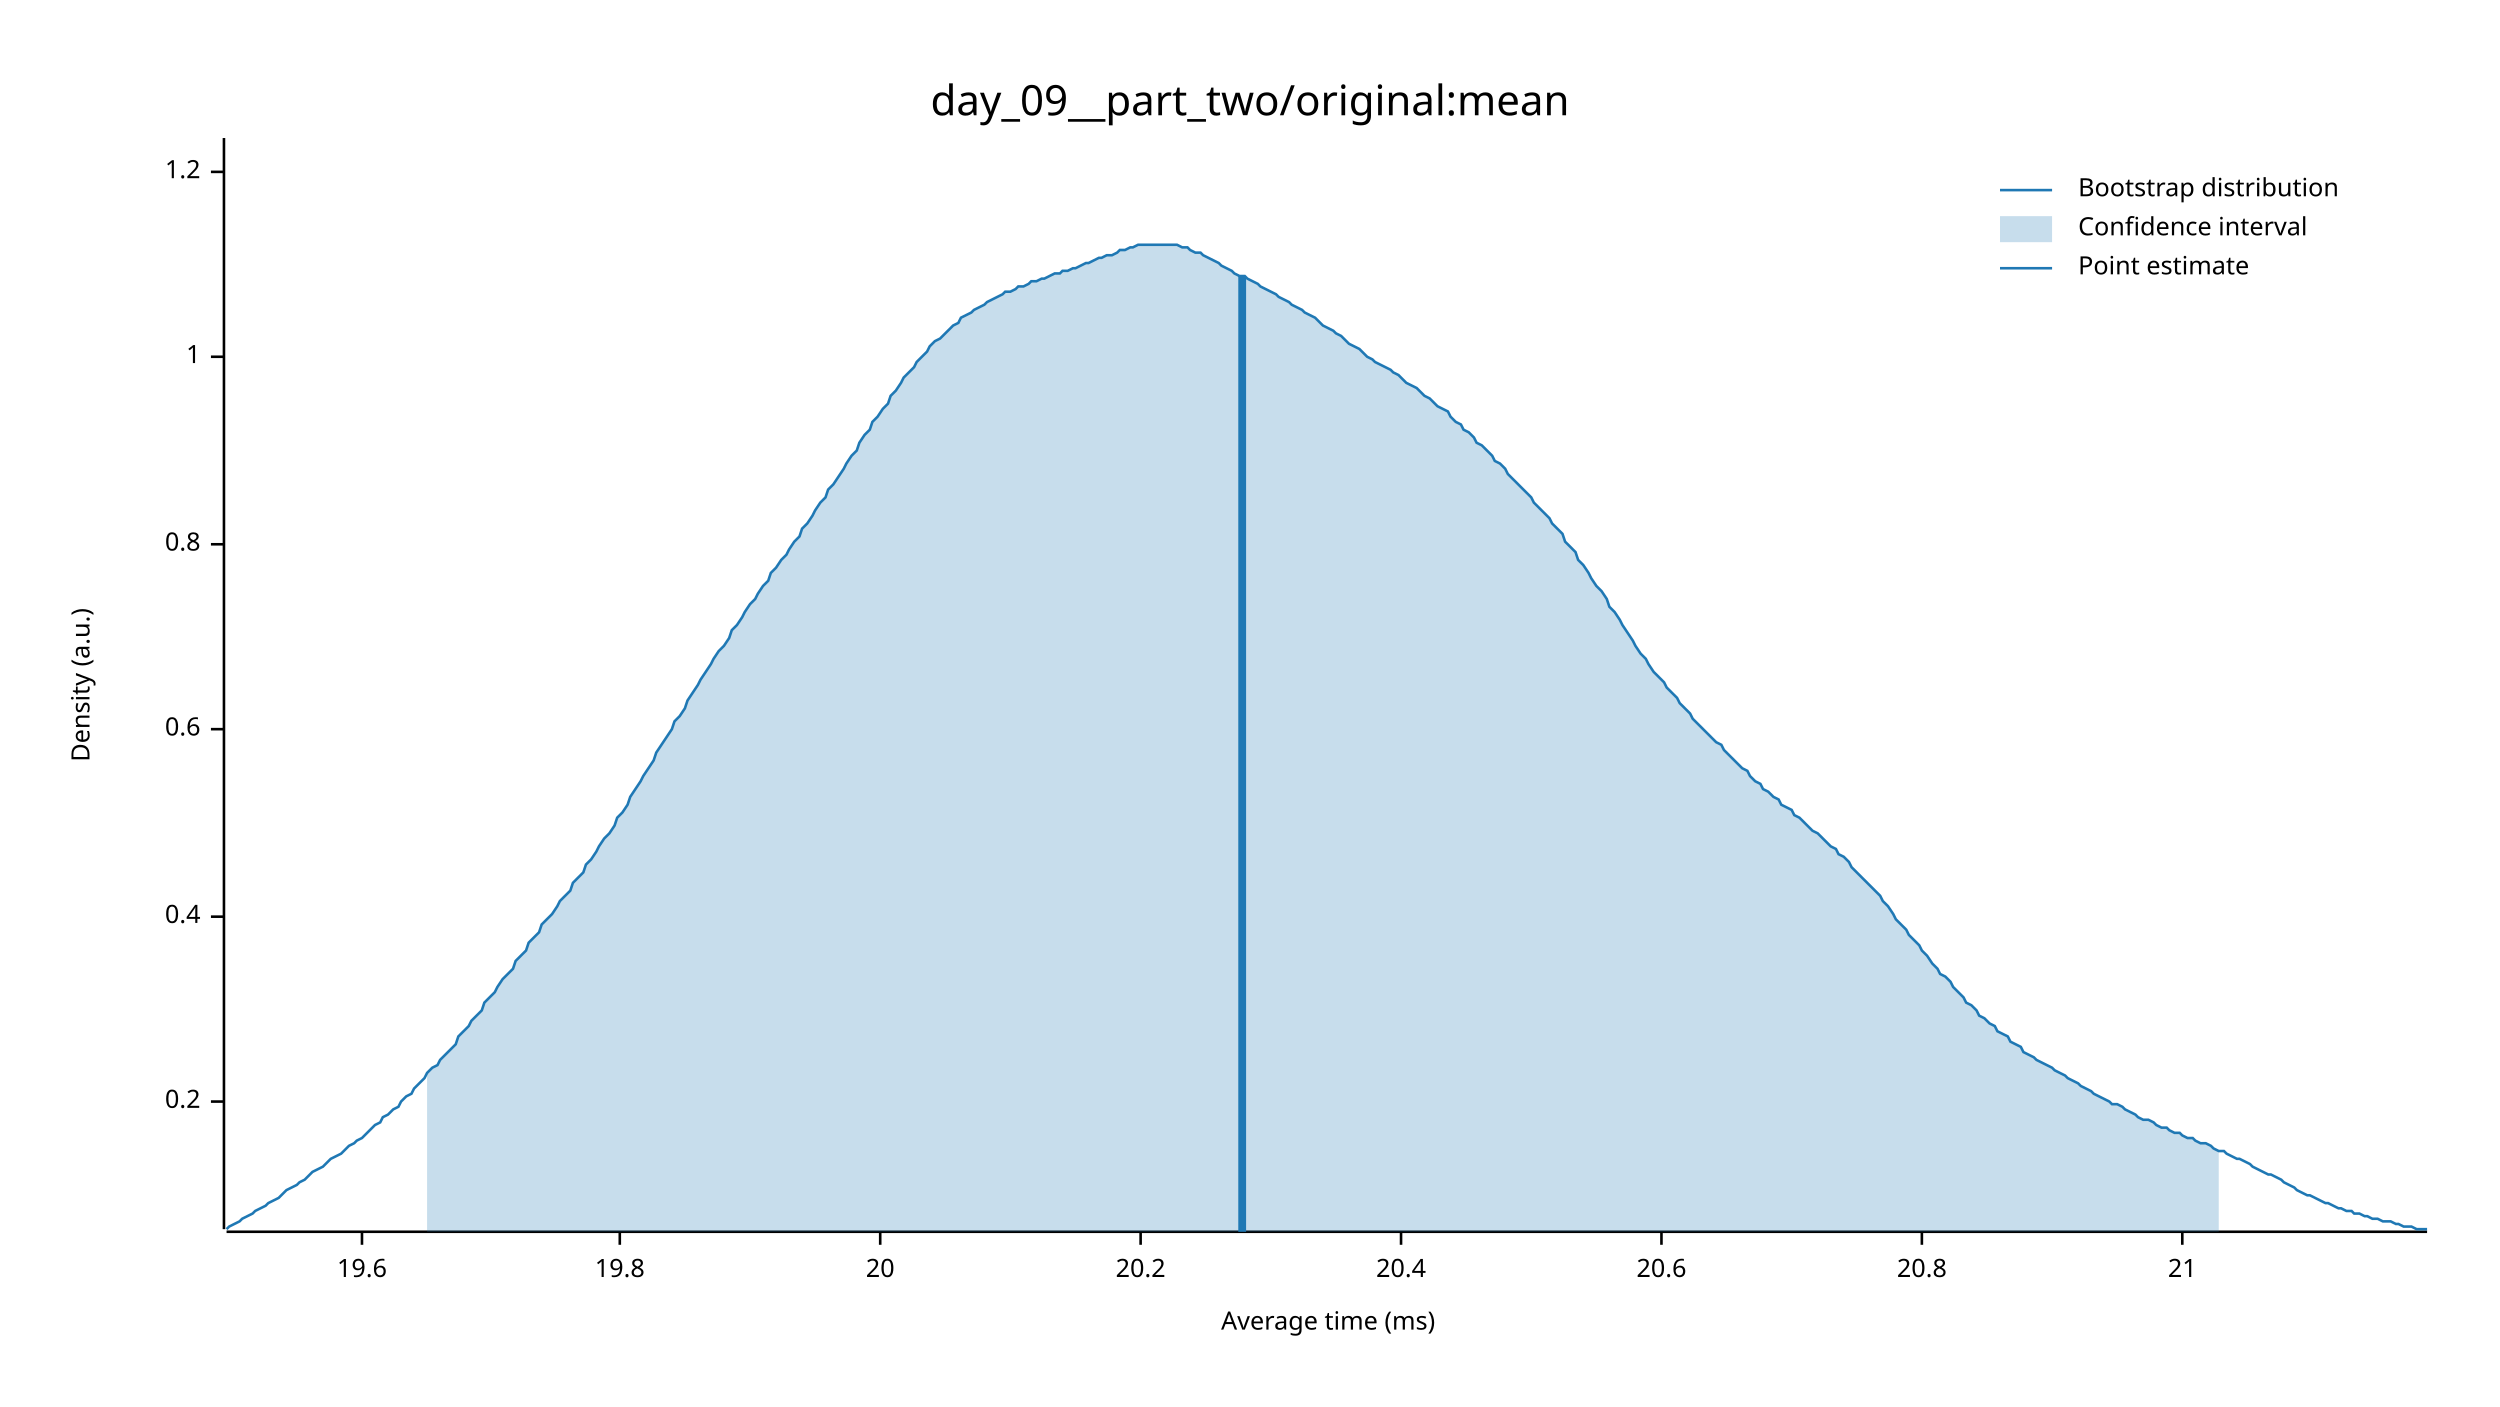
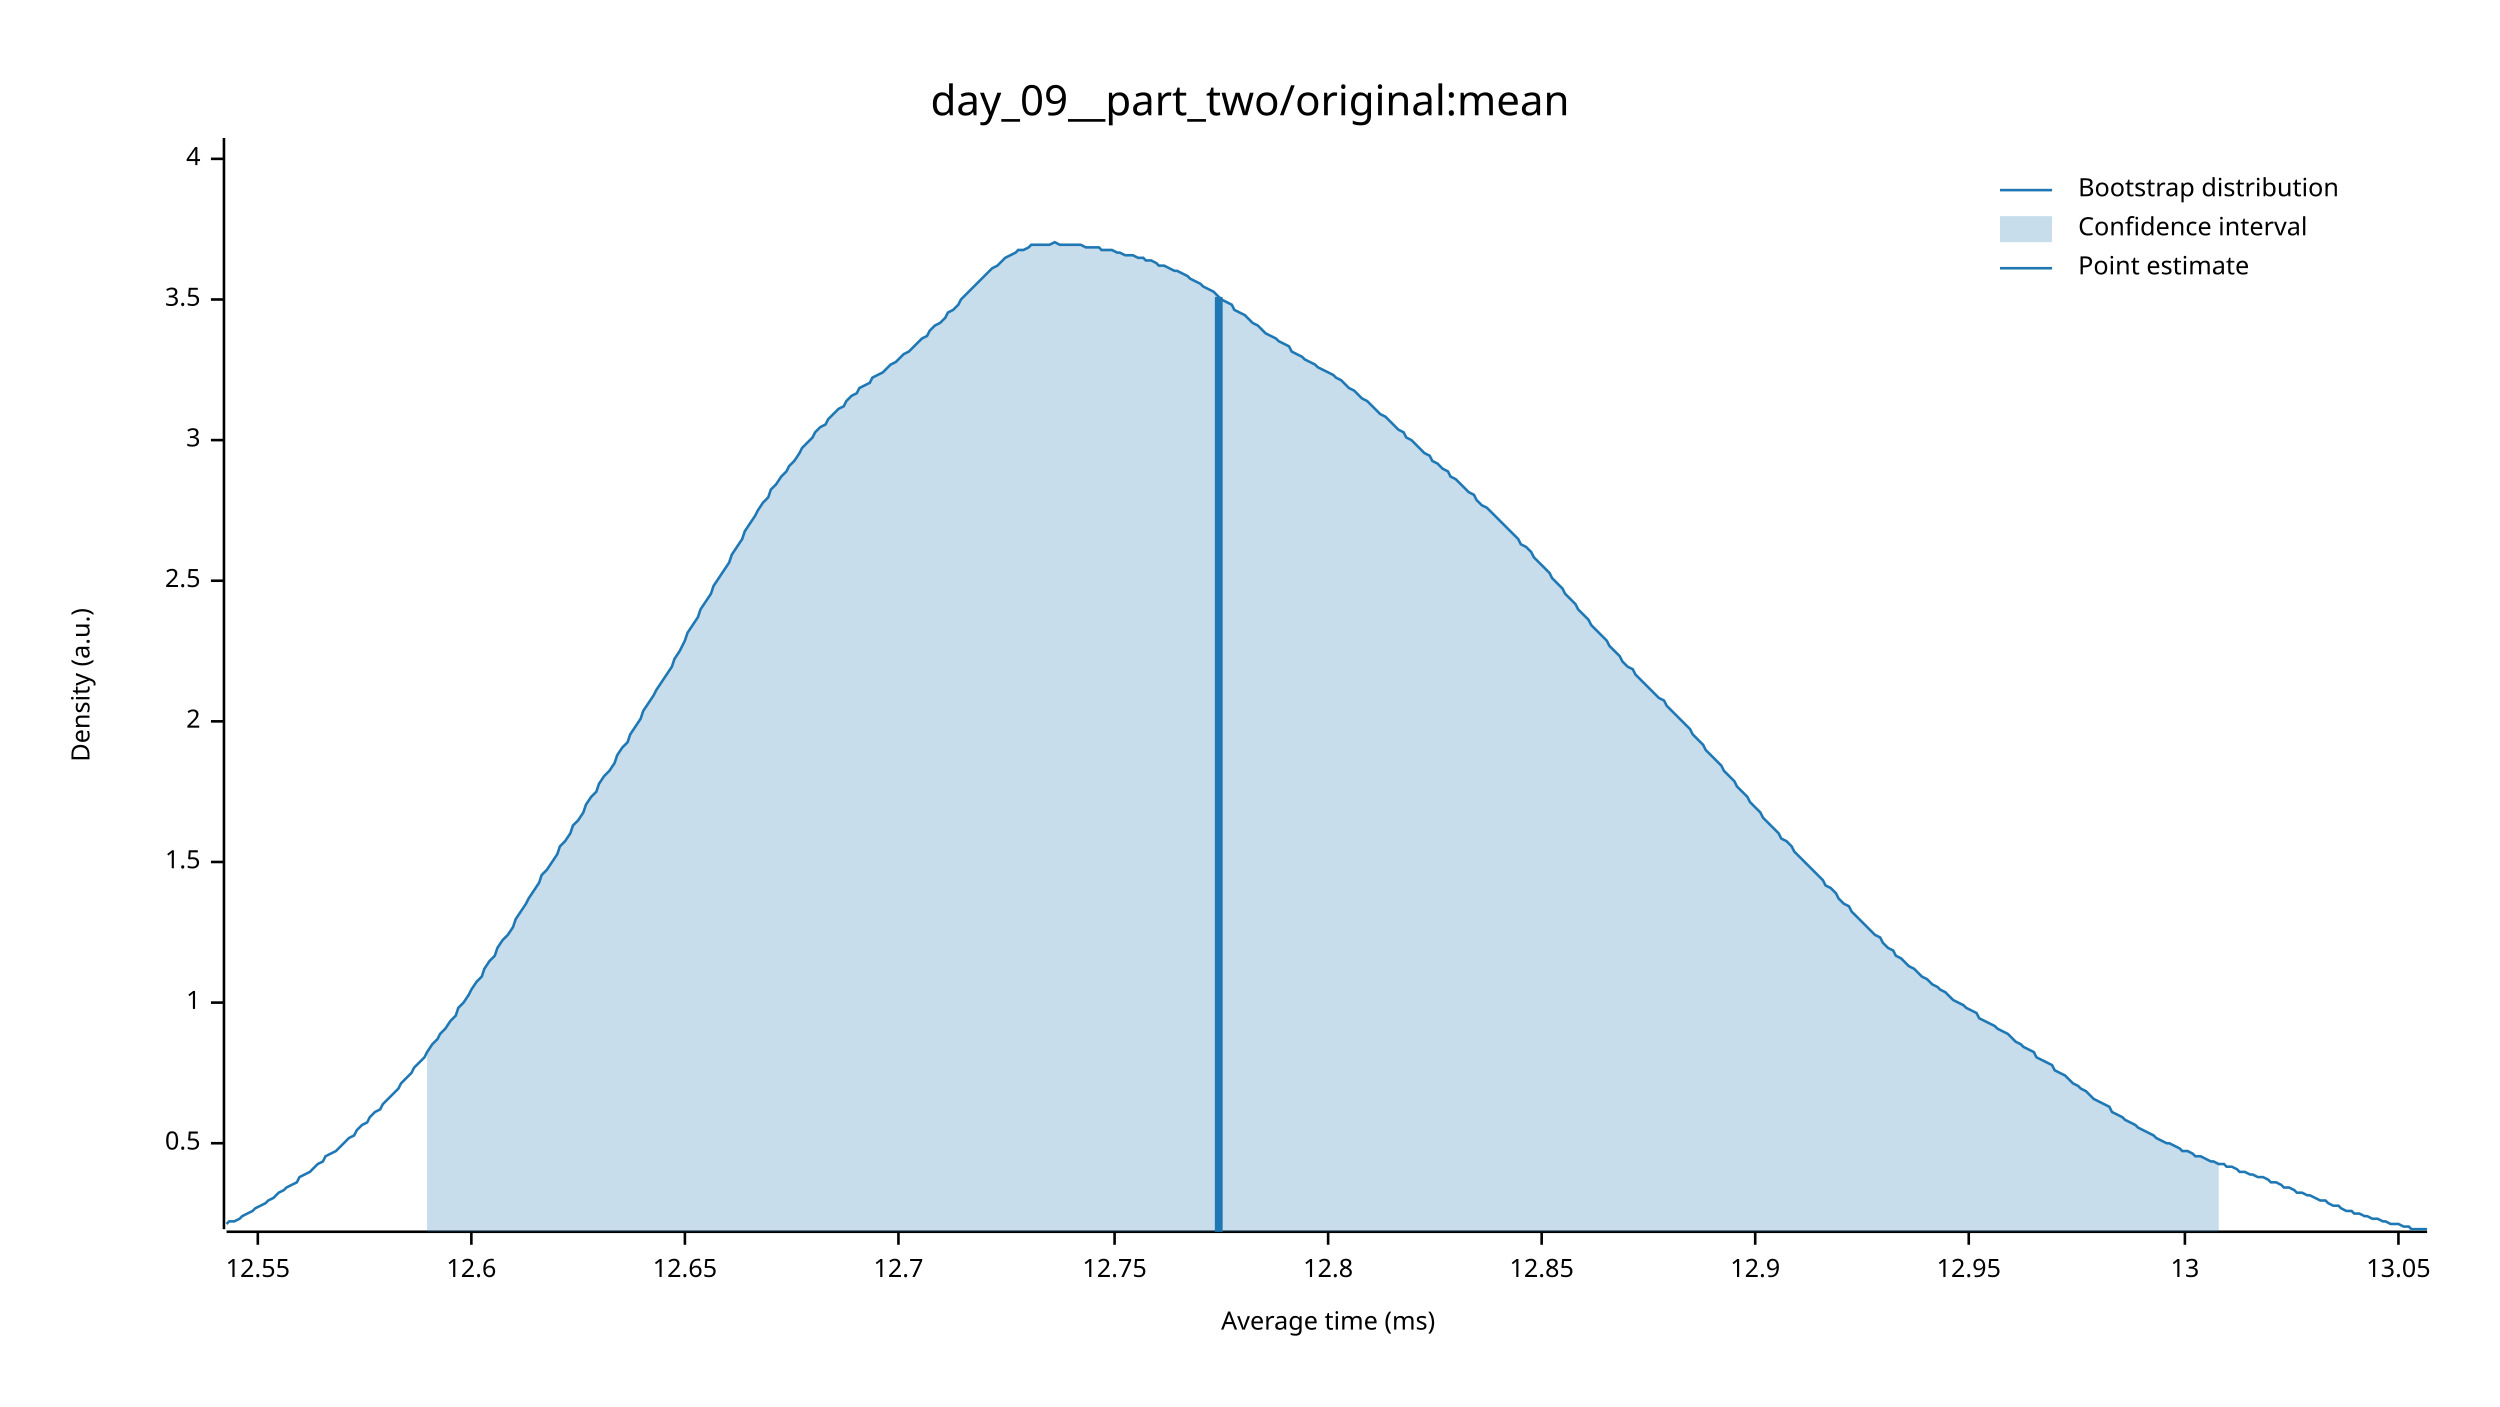
<svg xmlns="http://www.w3.org/2000/svg" width="960" height="540" viewBox="0 0 960 540">
  <text x="480" y="32" dy="0.76em" text-anchor="middle" font-family="sans-serif" font-size="16.129" opacity="1" fill="#000000">
day_09__part_two/original:mean
</text>
  <text x="27" y="263" dy="0.76em" text-anchor="middle" font-family="sans-serif" font-size="9.677" opacity="1" fill="#000000" transform="rotate(270, 27, 263)">
Density (a.u.)
</text>
  <text x="510" y="513" dy="-0.5ex" text-anchor="middle" font-family="sans-serif" font-size="9.677" opacity="1" fill="#000000">
Average time (ms)
</text>
  <polyline fill="none" opacity="1" stroke="#000000" stroke-width="1" points="86,53 86,472 " />
-   <text x="77" y="423" dy="0.5ex" text-anchor="end" font-family="sans-serif" font-size="9.677" opacity="1" fill="#000000">
- 0.2
+   <text x="77" y="439" dy="0.5ex" text-anchor="end" font-family="sans-serif" font-size="9.677" opacity="1" fill="#000000">
+ 0.5
</text>
-   <polyline fill="none" opacity="1" stroke="#000000" stroke-width="1" points="81,423 86,423 " />
-   <text x="77" y="352" dy="0.5ex" text-anchor="end" font-family="sans-serif" font-size="9.677" opacity="1" fill="#000000">
- 0.4
- </text>
-   <polyline fill="none" opacity="1" stroke="#000000" stroke-width="1" points="81,352 86,352 " />
-   <text x="77" y="280" dy="0.5ex" text-anchor="end" font-family="sans-serif" font-size="9.677" opacity="1" fill="#000000">
- 0.6
- </text>
-   <polyline fill="none" opacity="1" stroke="#000000" stroke-width="1" points="81,280 86,280 " />
-   <text x="77" y="209" dy="0.5ex" text-anchor="end" font-family="sans-serif" font-size="9.677" opacity="1" fill="#000000">
- 0.8
- </text>
-   <polyline fill="none" opacity="1" stroke="#000000" stroke-width="1" points="81,209 86,209 " />
-   <text x="77" y="137" dy="0.5ex" text-anchor="end" font-family="sans-serif" font-size="9.677" opacity="1" fill="#000000">
+   <polyline fill="none" opacity="1" stroke="#000000" stroke-width="1" points="81,439 86,439 " />
+   <text x="77" y="385" dy="0.5ex" text-anchor="end" font-family="sans-serif" font-size="9.677" opacity="1" fill="#000000">
1
</text>
-   <polyline fill="none" opacity="1" stroke="#000000" stroke-width="1" points="81,137 86,137 " />
-   <text x="77" y="66" dy="0.5ex" text-anchor="end" font-family="sans-serif" font-size="9.677" opacity="1" fill="#000000">
- 1.2
+   <polyline fill="none" opacity="1" stroke="#000000" stroke-width="1" points="81,385 86,385 " />
+   <text x="77" y="331" dy="0.5ex" text-anchor="end" font-family="sans-serif" font-size="9.677" opacity="1" fill="#000000">
+ 1.5
</text>
-   <polyline fill="none" opacity="1" stroke="#000000" stroke-width="1" points="81,66 86,66 " />
+   <polyline fill="none" opacity="1" stroke="#000000" stroke-width="1" points="81,331 86,331 " />
+   <text x="77" y="277" dy="0.5ex" text-anchor="end" font-family="sans-serif" font-size="9.677" opacity="1" fill="#000000">
+ 2
+ </text>
+   <polyline fill="none" opacity="1" stroke="#000000" stroke-width="1" points="81,277 86,277 " />
+   <text x="77" y="223" dy="0.5ex" text-anchor="end" font-family="sans-serif" font-size="9.677" opacity="1" fill="#000000">
+ 2.5
+ </text>
+   <polyline fill="none" opacity="1" stroke="#000000" stroke-width="1" points="81,223 86,223 " />
+   <text x="77" y="169" dy="0.5ex" text-anchor="end" font-family="sans-serif" font-size="9.677" opacity="1" fill="#000000">
+ 3
+ </text>
+   <polyline fill="none" opacity="1" stroke="#000000" stroke-width="1" points="81,169 86,169 " />
+   <text x="77" y="115" dy="0.5ex" text-anchor="end" font-family="sans-serif" font-size="9.677" opacity="1" fill="#000000">
+ 3.5
+ </text>
+   <polyline fill="none" opacity="1" stroke="#000000" stroke-width="1" points="81,115 86,115 " />
+   <text x="77" y="61" dy="0.5ex" text-anchor="end" font-family="sans-serif" font-size="9.677" opacity="1" fill="#000000">
+ 4
+ </text>
+   <polyline fill="none" opacity="1" stroke="#000000" stroke-width="1" points="81,61 86,61 " />
  <polyline fill="none" opacity="1" stroke="#000000" stroke-width="1" points="87,473 932,473 " />
-   <text x="139" y="483" dy="0.76em" text-anchor="middle" font-family="sans-serif" font-size="9.677" opacity="1" fill="#000000">
- 19.6
+   <text x="99" y="483" dy="0.76em" text-anchor="middle" font-family="sans-serif" font-size="9.677" opacity="1" fill="#000000">
+ 12.55
</text>
-   <polyline fill="none" opacity="1" stroke="#000000" stroke-width="1" points="139,473 139,478 " />
-   <text x="238" y="483" dy="0.76em" text-anchor="middle" font-family="sans-serif" font-size="9.677" opacity="1" fill="#000000">
- 19.8
+   <polyline fill="none" opacity="1" stroke="#000000" stroke-width="1" points="99,473 99,478 " />
+   <text x="181" y="483" dy="0.76em" text-anchor="middle" font-family="sans-serif" font-size="9.677" opacity="1" fill="#000000">
+ 12.6
</text>
-   <polyline fill="none" opacity="1" stroke="#000000" stroke-width="1" points="238,473 238,478 " />
-   <text x="338" y="483" dy="0.76em" text-anchor="middle" font-family="sans-serif" font-size="9.677" opacity="1" fill="#000000">
- 20
+   <polyline fill="none" opacity="1" stroke="#000000" stroke-width="1" points="181,473 181,478 " />
+   <text x="263" y="483" dy="0.76em" text-anchor="middle" font-family="sans-serif" font-size="9.677" opacity="1" fill="#000000">
+ 12.65
</text>
-   <polyline fill="none" opacity="1" stroke="#000000" stroke-width="1" points="338,473 338,478 " />
-   <text x="438" y="483" dy="0.76em" text-anchor="middle" font-family="sans-serif" font-size="9.677" opacity="1" fill="#000000">
- 20.2
+   <polyline fill="none" opacity="1" stroke="#000000" stroke-width="1" points="263,473 263,478 " />
+   <text x="345" y="483" dy="0.76em" text-anchor="middle" font-family="sans-serif" font-size="9.677" opacity="1" fill="#000000">
+ 12.7
</text>
-   <polyline fill="none" opacity="1" stroke="#000000" stroke-width="1" points="438,473 438,478 " />
-   <text x="538" y="483" dy="0.76em" text-anchor="middle" font-family="sans-serif" font-size="9.677" opacity="1" fill="#000000">
- 20.4
+   <polyline fill="none" opacity="1" stroke="#000000" stroke-width="1" points="345,473 345,478 " />
+   <text x="428" y="483" dy="0.76em" text-anchor="middle" font-family="sans-serif" font-size="9.677" opacity="1" fill="#000000">
+ 12.75
</text>
-   <polyline fill="none" opacity="1" stroke="#000000" stroke-width="1" points="538,473 538,478 " />
-   <text x="638" y="483" dy="0.76em" text-anchor="middle" font-family="sans-serif" font-size="9.677" opacity="1" fill="#000000">
- 20.6
+   <polyline fill="none" opacity="1" stroke="#000000" stroke-width="1" points="428,473 428,478 " />
+   <text x="510" y="483" dy="0.76em" text-anchor="middle" font-family="sans-serif" font-size="9.677" opacity="1" fill="#000000">
+ 12.8
</text>
-   <polyline fill="none" opacity="1" stroke="#000000" stroke-width="1" points="638,473 638,478 " />
-   <text x="738" y="483" dy="0.76em" text-anchor="middle" font-family="sans-serif" font-size="9.677" opacity="1" fill="#000000">
- 20.8
+   <polyline fill="none" opacity="1" stroke="#000000" stroke-width="1" points="510,473 510,478 " />
+   <text x="592" y="483" dy="0.76em" text-anchor="middle" font-family="sans-serif" font-size="9.677" opacity="1" fill="#000000">
+ 12.85
</text>
-   <polyline fill="none" opacity="1" stroke="#000000" stroke-width="1" points="738,473 738,478 " />
-   <text x="838" y="483" dy="0.76em" text-anchor="middle" font-family="sans-serif" font-size="9.677" opacity="1" fill="#000000">
- 21
+   <polyline fill="none" opacity="1" stroke="#000000" stroke-width="1" points="592,473 592,478 " />
+   <text x="674" y="483" dy="0.76em" text-anchor="middle" font-family="sans-serif" font-size="9.677" opacity="1" fill="#000000">
+ 12.9
</text>
-   <polyline fill="none" opacity="1" stroke="#000000" stroke-width="1" points="838,473 838,478 " />
-   <polyline fill="none" opacity="1" stroke="#1F78B4" stroke-width="1" points="87,472 88,471 90,470 92,469 93,468 95,467 97,466 98,465 100,464 102,463 103,462 105,461 107,460 109,458 110,457 112,456 114,455 115,454 117,453 119,451 120,450 122,449 124,448 125,447 127,445 129,444 131,443 132,442 134,440 136,439 137,438 139,437 141,435 142,434 144,432 146,431 147,429 149,428 151,426 153,425 154,423 156,421 158,420 159,418 161,416 163,414 164,412 166,410 168,409 169,407 171,405 173,403 175,401 176,398 178,396 180,394 181,392 183,390 185,388 186,385 188,383 190,381 191,379 193,376 195,374 197,372 198,369 200,367 202,365 203,362 205,360 207,358 208,355 210,353 212,351 214,348 215,346 217,344 219,342 220,339 222,337 224,335 225,332 227,330 229,327 230,325 232,322 234,320 236,317 237,314 239,312 241,309 242,306 244,303 246,300 247,298 249,295 251,292 252,289 254,286 256,283 258,280 259,277 261,275 263,272 264,269 266,266 268,263 269,261 271,258 273,255 274,253 276,250 278,248 280,245 281,242 283,240 285,237 286,235 288,232 290,230 291,228 293,225 295,223 296,220 298,218 300,215 302,213 303,211 305,208 307,206 308,203 310,201 312,198 313,196 315,193 317,191 318,188 320,186 322,183 324,180 325,178 327,175 329,173 330,170 332,167 334,165 335,162 337,160 339,157 341,155 342,152 344,150 346,147 347,145 349,143 351,141 352,139 354,137 356,135 357,133 359,131 361,130 363,128 364,127 366,125 368,124 369,122 371,121 373,120 374,119 376,118 378,117 379,116 381,115 383,114 385,113 386,112 388,112 390,111 391,110 393,110 395,109 396,108 398,108 400,107 401,107 403,106 405,105 407,105 408,104 410,104 412,103 413,103 415,102 417,101 418,101 420,100 422,99 423,99 425,98 427,98 429,97 430,96 432,96 434,95 435,95 437,94 439,94 440,94 442,94 444,94 445,94 447,94 449,94 451,94 452,94 454,95 456,95 457,96 459,97 461,97 462,98 464,99 466,100 468,101 469,102 471,103 473,104 474,105 476,106 478,106 479,107 481,108 483,109 484,110 486,111 488,112 490,113 491,114 493,115 495,116 496,117 498,118 500,119 501,120 503,121 505,122 506,123 508,125 510,126 512,127 513,128 515,129 517,131 518,132 520,133 522,134 523,135 525,137 527,138 528,139 530,140 532,141 534,142 535,143 537,144 539,146 540,147 542,148 544,149 545,150 547,152 549,153 550,154 552,156 554,157 556,158 557,160 559,162 561,163 562,165 564,166 566,168 567,170 569,171 571,173 573,175 574,177 576,178 578,180 579,182 581,184 583,186 584,187 586,189 588,191 589,193 591,195 593,197 595,199 596,201 598,203 600,205 601,208 603,210 605,212 606,215 608,217 610,220 611,222 613,225 615,227 617,230 618,233 620,235 622,238 623,240 625,243 627,246 628,248 630,251 632,253 633,255 635,258 637,260 639,262 640,264 642,266 644,268 645,270 647,272 649,274 650,276 652,278 654,280 655,281 657,283 659,285 661,286 662,288 664,290 666,292 667,293 669,295 671,296 672,298 674,300 676,301 677,303 679,304 681,306 683,307 684,309 686,310 688,311 689,313 691,314 693,316 694,317 696,319 698,320 700,322 701,323 703,325 705,326 706,328 708,329 710,331 711,333 713,335 715,337 716,338 718,340 720,342 722,344 723,346 725,348 727,351 728,353 730,355 732,357 733,359 735,361 737,363 738,365 740,367 742,370 744,372 745,374 747,375 749,377 750,379 752,381 754,383 755,385 757,386 759,388 760,390 762,391 764,393 766,394 767,396 769,397 771,398 772,400 774,401 776,402 777,404 779,405 781,406 782,407 784,408 786,409 788,410 789,411 791,412 793,413 794,414 796,415 798,416 799,417 801,418 803,419 804,420 806,421 808,422 810,423 811,424 813,424 815,425 816,426 818,427 820,428 821,429 823,430 825,430 827,431 828,432 830,433 832,433 833,434 835,435 837,435 838,436 840,437 842,437 843,438 845,439 847,439 849,440 850,441 852,442 854,442 855,443 857,444 859,445 860,445 862,446 864,447 865,448 867,449 869,450 871,451 872,451 874,452 876,453 877,454 879,455 881,456 882,457 884,458 886,459 887,459 889,460 891,461 893,462 894,462 896,463 898,464 899,464 901,465 903,465 904,466 906,466 908,467 909,467 911,468 913,468 915,469 916,469 918,469 920,470 921,470 923,471 925,471 926,471 928,472 930,472 932,472 " />
-   <polygon opacity="0.25" fill="#1F78B4" points="164,412 166,410 168,409 169,407 171,405 173,403 175,401 176,398 178,396 180,394 181,392 183,390 185,388 186,385 188,383 190,381 191,379 193,376 195,374 197,372 198,369 200,367 202,365 203,362 205,360 207,358 208,355 210,353 212,351 214,348 215,346 217,344 219,342 220,339 222,337 224,335 225,332 227,330 229,327 230,325 232,322 234,320 236,317 237,314 239,312 241,309 242,306 244,303 246,300 247,298 249,295 251,292 252,289 254,286 256,283 258,280 259,277 261,275 263,272 264,269 266,266 268,263 269,261 271,258 273,255 274,253 276,250 278,248 280,245 281,242 283,240 285,237 286,235 288,232 290,230 291,228 293,225 295,223 296,220 298,218 300,215 302,213 303,211 305,208 307,206 308,203 310,201 312,198 313,196 315,193 317,191 318,188 320,186 322,183 324,180 325,178 327,175 329,173 330,170 332,167 334,165 335,162 337,160 339,157 341,155 342,152 344,150 346,147 347,145 349,143 351,141 352,139 354,137 356,135 357,133 359,131 361,130 363,128 364,127 366,125 368,124 369,122 371,121 373,120 374,119 376,118 378,117 379,116 381,115 383,114 385,113 386,112 388,112 390,111 391,110 393,110 395,109 396,108 398,108 400,107 401,107 403,106 405,105 407,105 408,104 410,104 412,103 413,103 415,102 417,101 418,101 420,100 422,99 423,99 425,98 427,98 429,97 430,96 432,96 434,95 435,95 437,94 439,94 440,94 442,94 444,94 445,94 447,94 449,94 451,94 452,94 454,95 456,95 457,96 459,97 461,97 462,98 464,99 466,100 468,101 469,102 471,103 473,104 474,105 476,106 478,106 479,107 481,108 483,109 484,110 486,111 488,112 490,113 491,114 493,115 495,116 496,117 498,118 500,119 501,120 503,121 505,122 506,123 508,125 510,126 512,127 513,128 515,129 517,131 518,132 520,133 522,134 523,135 525,137 527,138 528,139 530,140 532,141 534,142 535,143 537,144 539,146 540,147 542,148 544,149 545,150 547,152 549,153 550,154 552,156 554,157 556,158 557,160 559,162 561,163 562,165 564,166 566,168 567,170 569,171 571,173 573,175 574,177 576,178 578,180 579,182 581,184 583,186 584,187 586,189 588,191 589,193 591,195 593,197 595,199 596,201 598,203 600,205 601,208 603,210 605,212 606,215 608,217 610,220 611,222 613,225 615,227 617,230 618,233 620,235 622,238 623,240 625,243 627,246 628,248 630,251 632,253 633,255 635,258 637,260 639,262 640,264 642,266 644,268 645,270 647,272 649,274 650,276 652,278 654,280 655,281 657,283 659,285 661,286 662,288 664,290 666,292 667,293 669,295 671,296 672,298 674,300 676,301 677,303 679,304 681,306 683,307 684,309 686,310 688,311 689,313 691,314 693,316 694,317 696,319 698,320 700,322 701,323 703,325 705,326 706,328 708,329 710,331 711,333 713,335 715,337 716,338 718,340 720,342 722,344 723,346 725,348 727,351 728,353 730,355 732,357 733,359 735,361 737,363 738,365 740,367 742,370 744,372 745,374 747,375 749,377 750,379 752,381 754,383 755,385 757,386 759,388 760,390 762,391 764,393 766,394 767,396 769,397 771,398 772,400 774,401 776,402 777,404 779,405 781,406 782,407 784,408 786,409 788,410 789,411 791,412 793,413 794,414 796,415 798,416 799,417 801,418 803,419 804,420 806,421 808,422 810,423 811,424 813,424 815,425 816,426 818,427 820,428 821,429 823,430 825,430 827,431 828,432 830,433 832,433 833,434 835,435 837,435 838,436 840,437 842,437 843,438 845,439 847,439 849,440 850,441 852,442 852,473 164,473 " />
-   <polyline fill="none" opacity="1" stroke="#1F78B4" stroke-width="3" points="477,473 477,106 " />
+   <polyline fill="none" opacity="1" stroke="#000000" stroke-width="1" points="674,473 674,478 " />
+   <text x="756" y="483" dy="0.76em" text-anchor="middle" font-family="sans-serif" font-size="9.677" opacity="1" fill="#000000">
+ 12.95
+ </text>
+   <polyline fill="none" opacity="1" stroke="#000000" stroke-width="1" points="756,473 756,478 " />
+   <text x="839" y="483" dy="0.76em" text-anchor="middle" font-family="sans-serif" font-size="9.677" opacity="1" fill="#000000">
+ 13
+ </text>
+   <polyline fill="none" opacity="1" stroke="#000000" stroke-width="1" points="839,473 839,478 " />
+   <text x="921" y="483" dy="0.76em" text-anchor="middle" font-family="sans-serif" font-size="9.677" opacity="1" fill="#000000">
+ 13.05
+ </text>
+   <polyline fill="none" opacity="1" stroke="#000000" stroke-width="1" points="921,473 921,478 " />
+   <polyline fill="none" opacity="1" stroke="#1F78B4" stroke-width="1" points="87,470 88,469 90,469 92,468 93,467 95,466 97,465 98,464 100,463 102,462 103,461 105,460 107,458 109,457 110,456 112,455 114,454 115,452 117,451 119,450 120,449 122,447 124,446 125,444 127,443 129,442 131,440 132,439 134,437 136,436 137,434 139,432 141,431 142,429 144,427 146,426 147,424 149,422 151,420 153,418 154,416 156,414 158,412 159,410 161,408 163,406 164,404 166,401 168,399 169,397 171,395 173,392 175,390 176,387 178,385 180,382 181,380 183,377 185,375 186,372 188,369 190,367 191,364 193,361 195,359 197,356 198,353 200,350 202,347 203,345 205,342 207,339 208,336 210,334 212,331 214,328 215,325 217,323 219,320 220,317 222,315 224,312 225,309 227,306 229,304 230,301 232,298 234,296 236,293 237,290 239,287 241,285 242,282 244,279 246,276 247,273 249,270 251,267 252,265 254,262 256,259 258,256 259,253 261,250 263,246 264,243 266,240 268,237 269,234 271,231 273,228 274,225 276,222 278,219 280,216 281,213 283,210 285,207 286,204 288,201 290,198 291,196 293,193 295,191 296,188 298,186 300,183 302,181 303,179 305,177 307,174 308,172 310,170 312,168 313,166 315,164 317,163 318,161 320,159 322,157 324,156 325,154 327,152 329,151 330,149 332,148 334,147 335,145 337,144 339,143 341,141 342,140 344,139 346,137 347,136 349,135 351,133 352,132 354,130 356,129 357,127 359,125 361,124 363,122 364,120 366,119 368,117 369,115 371,113 373,111 374,110 376,108 378,106 379,105 381,103 383,102 385,100 386,99 388,98 390,97 391,96 393,96 395,95 396,94 398,94 400,94 401,94 403,94 405,93 407,94 408,94 410,94 412,94 413,94 415,94 417,95 418,95 420,95 422,95 423,96 425,96 427,96 429,97 430,97 432,98 434,98 435,98 437,99 439,99 440,100 442,100 444,101 445,102 447,102 449,103 451,104 452,104 454,105 456,106 457,107 459,108 461,109 462,110 464,111 466,112 468,114 469,115 471,116 473,117 474,119 476,120 478,121 479,122 481,124 483,125 484,126 486,128 488,129 490,130 491,131 493,132 495,133 496,135 498,136 500,137 501,138 503,139 505,140 506,141 508,142 510,143 512,144 513,145 515,146 517,148 518,149 520,150 522,152 523,153 525,154 527,156 528,157 530,159 532,160 534,162 535,163 537,165 539,166 540,168 542,169 544,171 545,172 547,174 549,175 550,177 552,178 554,180 556,181 557,183 559,184 561,186 562,187 564,189 566,190 567,192 569,194 571,195 573,197 574,198 576,200 578,202 579,203 581,205 583,207 584,209 586,210 588,212 589,214 591,216 593,218 595,220 596,222 598,224 600,226 601,228 603,230 605,232 606,234 608,236 610,238 611,240 613,242 615,244 617,246 618,248 620,250 622,252 623,254 625,256 627,257 628,259 630,261 632,263 633,264 635,266 637,268 639,269 640,271 642,273 644,275 645,276 647,278 649,280 650,282 652,284 654,286 655,288 657,290 659,292 661,294 662,296 664,298 666,300 667,302 669,304 671,306 672,308 674,310 676,312 677,314 679,316 681,318 683,320 684,322 686,323 688,325 689,327 691,329 693,331 694,332 696,334 698,336 700,338 701,340 703,341 705,343 706,345 708,347 710,348 711,350 713,352 715,354 716,355 718,357 720,359 722,360 723,362 725,364 727,365 728,367 730,368 732,370 733,371 735,372 737,374 738,375 740,376 742,378 744,379 745,380 747,381 749,383 750,384 752,385 754,386 755,387 757,388 759,389 760,391 762,392 764,393 766,394 767,395 769,396 771,397 772,398 774,400 776,401 777,402 779,403 781,404 782,406 784,407 786,408 788,409 789,411 791,412 793,413 794,414 796,416 798,417 799,418 801,419 803,421 804,422 806,423 808,424 810,425 811,427 813,428 815,429 816,430 818,431 820,432 821,433 823,434 825,435 827,436 828,437 830,438 832,439 833,439 835,440 837,441 838,442 840,442 842,443 843,444 845,444 847,445 849,446 850,446 852,447 854,447 855,448 857,448 859,449 860,450 862,450 864,451 865,451 867,452 869,452 871,453 872,454 874,454 876,455 877,456 879,456 881,457 882,458 884,458 886,459 887,459 889,460 891,461 893,461 894,462 896,463 898,463 899,464 901,465 903,465 904,466 906,466 908,467 909,467 911,468 913,468 915,469 916,469 918,470 920,470 921,470 923,471 925,471 926,472 928,472 930,472 932,472 " />
+   <polygon opacity="0.25" fill="#1F78B4" points="164,404 166,401 168,399 169,397 171,395 173,392 175,390 176,387 178,385 180,382 181,380 183,377 185,375 186,372 188,369 190,367 191,364 193,361 195,359 197,356 198,353 200,350 202,347 203,345 205,342 207,339 208,336 210,334 212,331 214,328 215,325 217,323 219,320 220,317 222,315 224,312 225,309 227,306 229,304 230,301 232,298 234,296 236,293 237,290 239,287 241,285 242,282 244,279 246,276 247,273 249,270 251,267 252,265 254,262 256,259 258,256 259,253 261,250 263,246 264,243 266,240 268,237 269,234 271,231 273,228 274,225 276,222 278,219 280,216 281,213 283,210 285,207 286,204 288,201 290,198 291,196 293,193 295,191 296,188 298,186 300,183 302,181 303,179 305,177 307,174 308,172 310,170 312,168 313,166 315,164 317,163 318,161 320,159 322,157 324,156 325,154 327,152 329,151 330,149 332,148 334,147 335,145 337,144 339,143 341,141 342,140 344,139 346,137 347,136 349,135 351,133 352,132 354,130 356,129 357,127 359,125 361,124 363,122 364,120 366,119 368,117 369,115 371,113 373,111 374,110 376,108 378,106 379,105 381,103 383,102 385,100 386,99 388,98 390,97 391,96 393,96 395,95 396,94 398,94 400,94 401,94 403,94 405,93 407,94 408,94 410,94 412,94 413,94 415,94 417,95 418,95 420,95 422,95 423,96 425,96 427,96 429,97 430,97 432,98 434,98 435,98 437,99 439,99 440,100 442,100 444,101 445,102 447,102 449,103 451,104 452,104 454,105 456,106 457,107 459,108 461,109 462,110 464,111 466,112 468,114 469,115 471,116 473,117 474,119 476,120 478,121 479,122 481,124 483,125 484,126 486,128 488,129 490,130 491,131 493,132 495,133 496,135 498,136 500,137 501,138 503,139 505,140 506,141 508,142 510,143 512,144 513,145 515,146 517,148 518,149 520,150 522,152 523,153 525,154 527,156 528,157 530,159 532,160 534,162 535,163 537,165 539,166 540,168 542,169 544,171 545,172 547,174 549,175 550,177 552,178 554,180 556,181 557,183 559,184 561,186 562,187 564,189 566,190 567,192 569,194 571,195 573,197 574,198 576,200 578,202 579,203 581,205 583,207 584,209 586,210 588,212 589,214 591,216 593,218 595,220 596,222 598,224 600,226 601,228 603,230 605,232 606,234 608,236 610,238 611,240 613,242 615,244 617,246 618,248 620,250 622,252 623,254 625,256 627,257 628,259 630,261 632,263 633,264 635,266 637,268 639,269 640,271 642,273 644,275 645,276 647,278 649,280 650,282 652,284 654,286 655,288 657,290 659,292 661,294 662,296 664,298 666,300 667,302 669,304 671,306 672,308 674,310 676,312 677,314 679,316 681,318 683,320 684,322 686,323 688,325 689,327 691,329 693,331 694,332 696,334 698,336 700,338 701,340 703,341 705,343 706,345 708,347 710,348 711,350 713,352 715,354 716,355 718,357 720,359 722,360 723,362 725,364 727,365 728,367 730,368 732,370 733,371 735,372 737,374 738,375 740,376 742,378 744,379 745,380 747,381 749,383 750,384 752,385 754,386 755,387 757,388 759,389 760,391 762,392 764,393 766,394 767,395 769,396 771,397 772,398 774,400 776,401 777,402 779,403 781,404 782,406 784,407 786,408 788,409 789,411 791,412 793,413 794,414 796,416 798,417 799,418 801,419 803,421 804,422 806,423 808,424 810,425 811,427 813,428 815,429 816,430 818,431 820,432 821,433 823,434 825,435 827,436 828,437 830,438 832,439 833,439 835,440 837,441 838,442 840,442 842,443 843,444 845,444 847,445 849,446 850,446 852,447 852,473 164,473 " />
+   <polyline fill="none" opacity="1" stroke="#1F78B4" stroke-width="3" points="468,473 468,114 " />
  <text x="798" y="68" dy="0.76em" text-anchor="start" font-family="sans-serif" font-size="9.677" opacity="1" fill="#000000">
Bootstrap distribution
</text>
  <text x="798" y="83" dy="0.76em" text-anchor="start" font-family="sans-serif" font-size="9.677" opacity="1" fill="#000000">
Confidence interval
</text>
  <text x="798" y="98" dy="0.76em" text-anchor="start" font-family="sans-serif" font-size="9.677" opacity="1" fill="#000000">
Point estimate
</text>
  <polyline fill="none" opacity="1" stroke="#1F78B4" stroke-width="1" points="768,73 788,73 " />
  <rect x="768" y="83" width="20" height="10" opacity="0.25" fill="#1F78B4" stroke="none" />
  <polyline fill="none" opacity="1" stroke="#1F78B4" stroke-width="1" points="768,103 788,103 " />
</svg>
